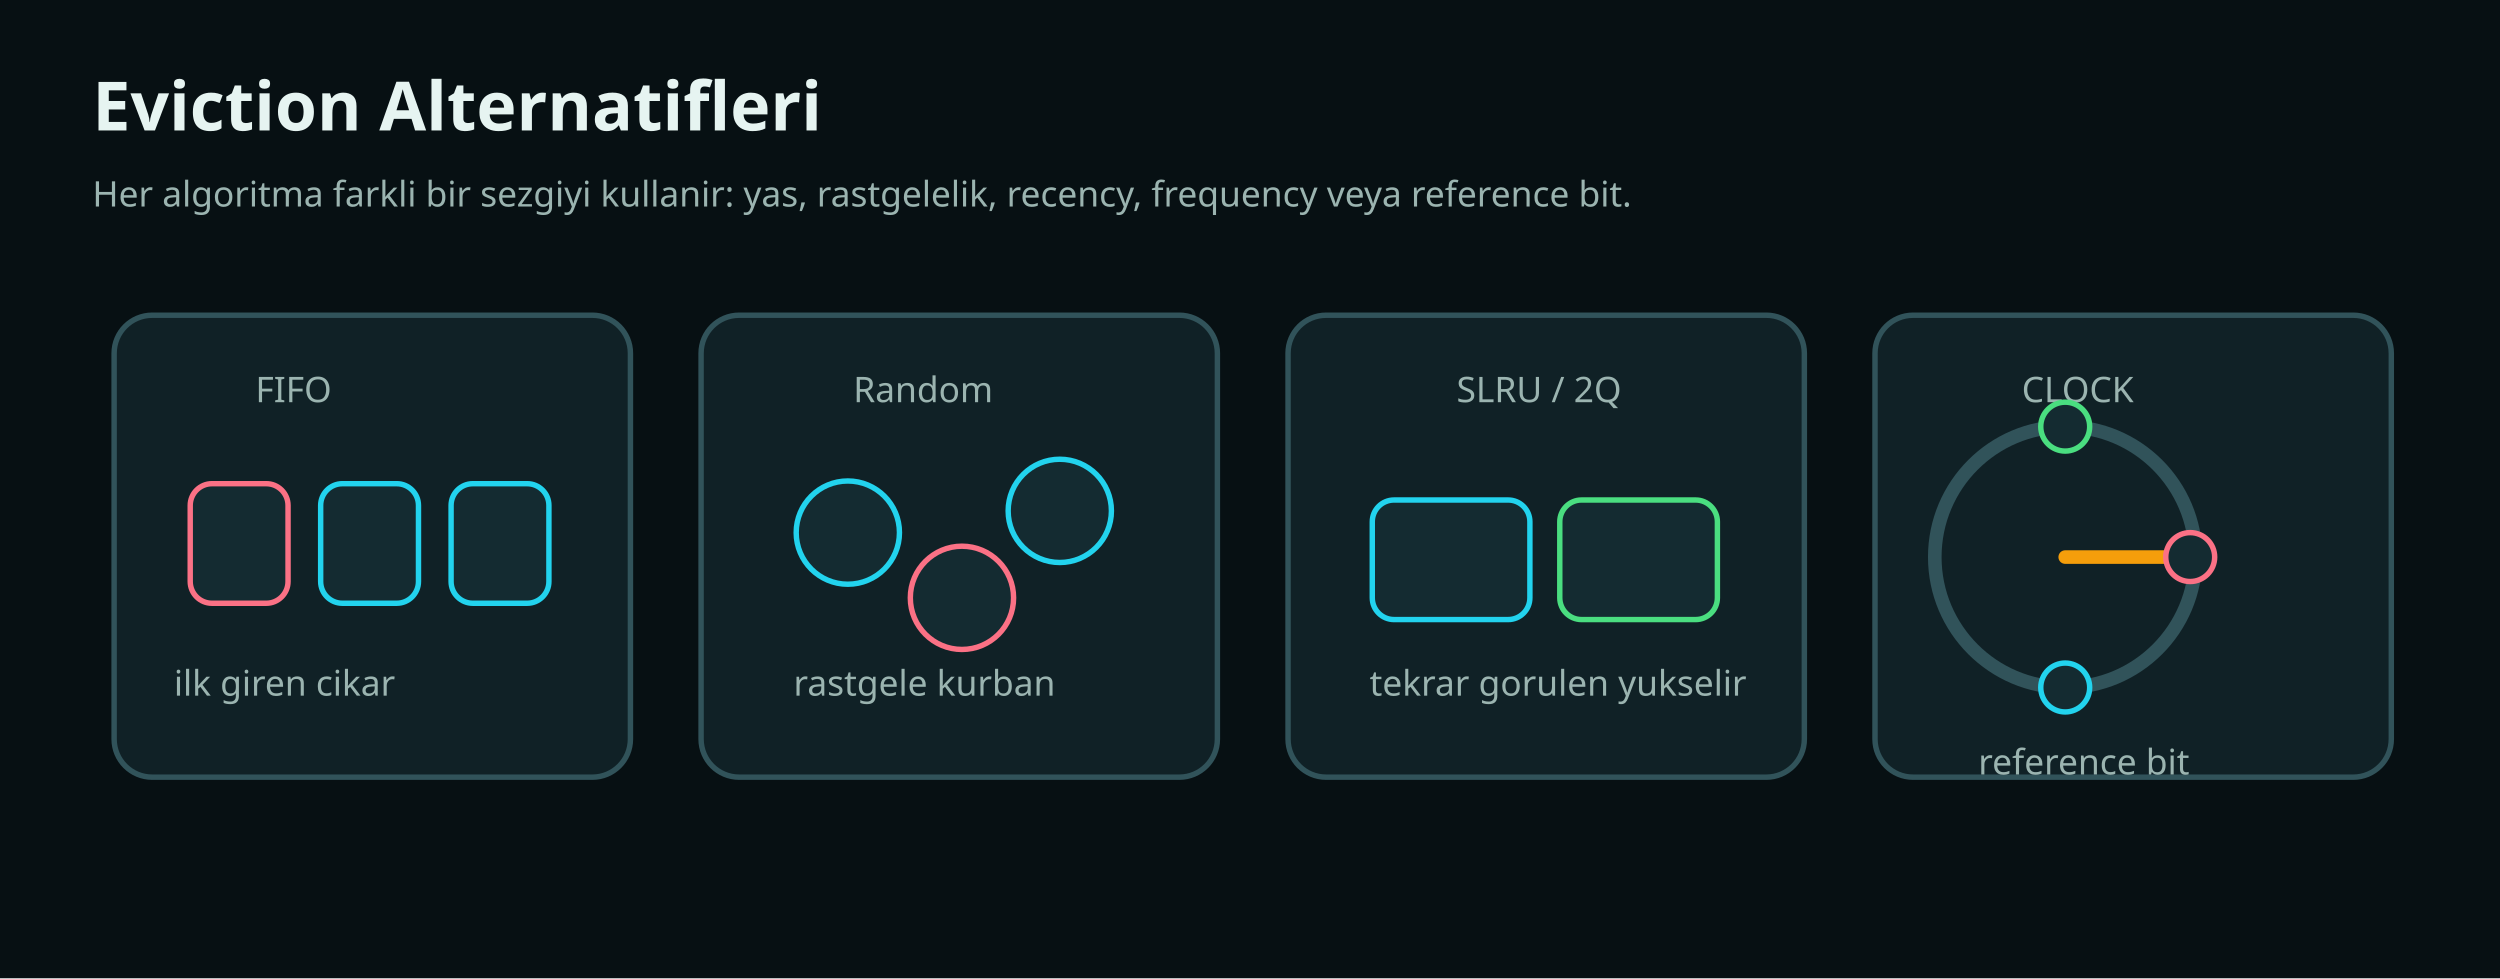
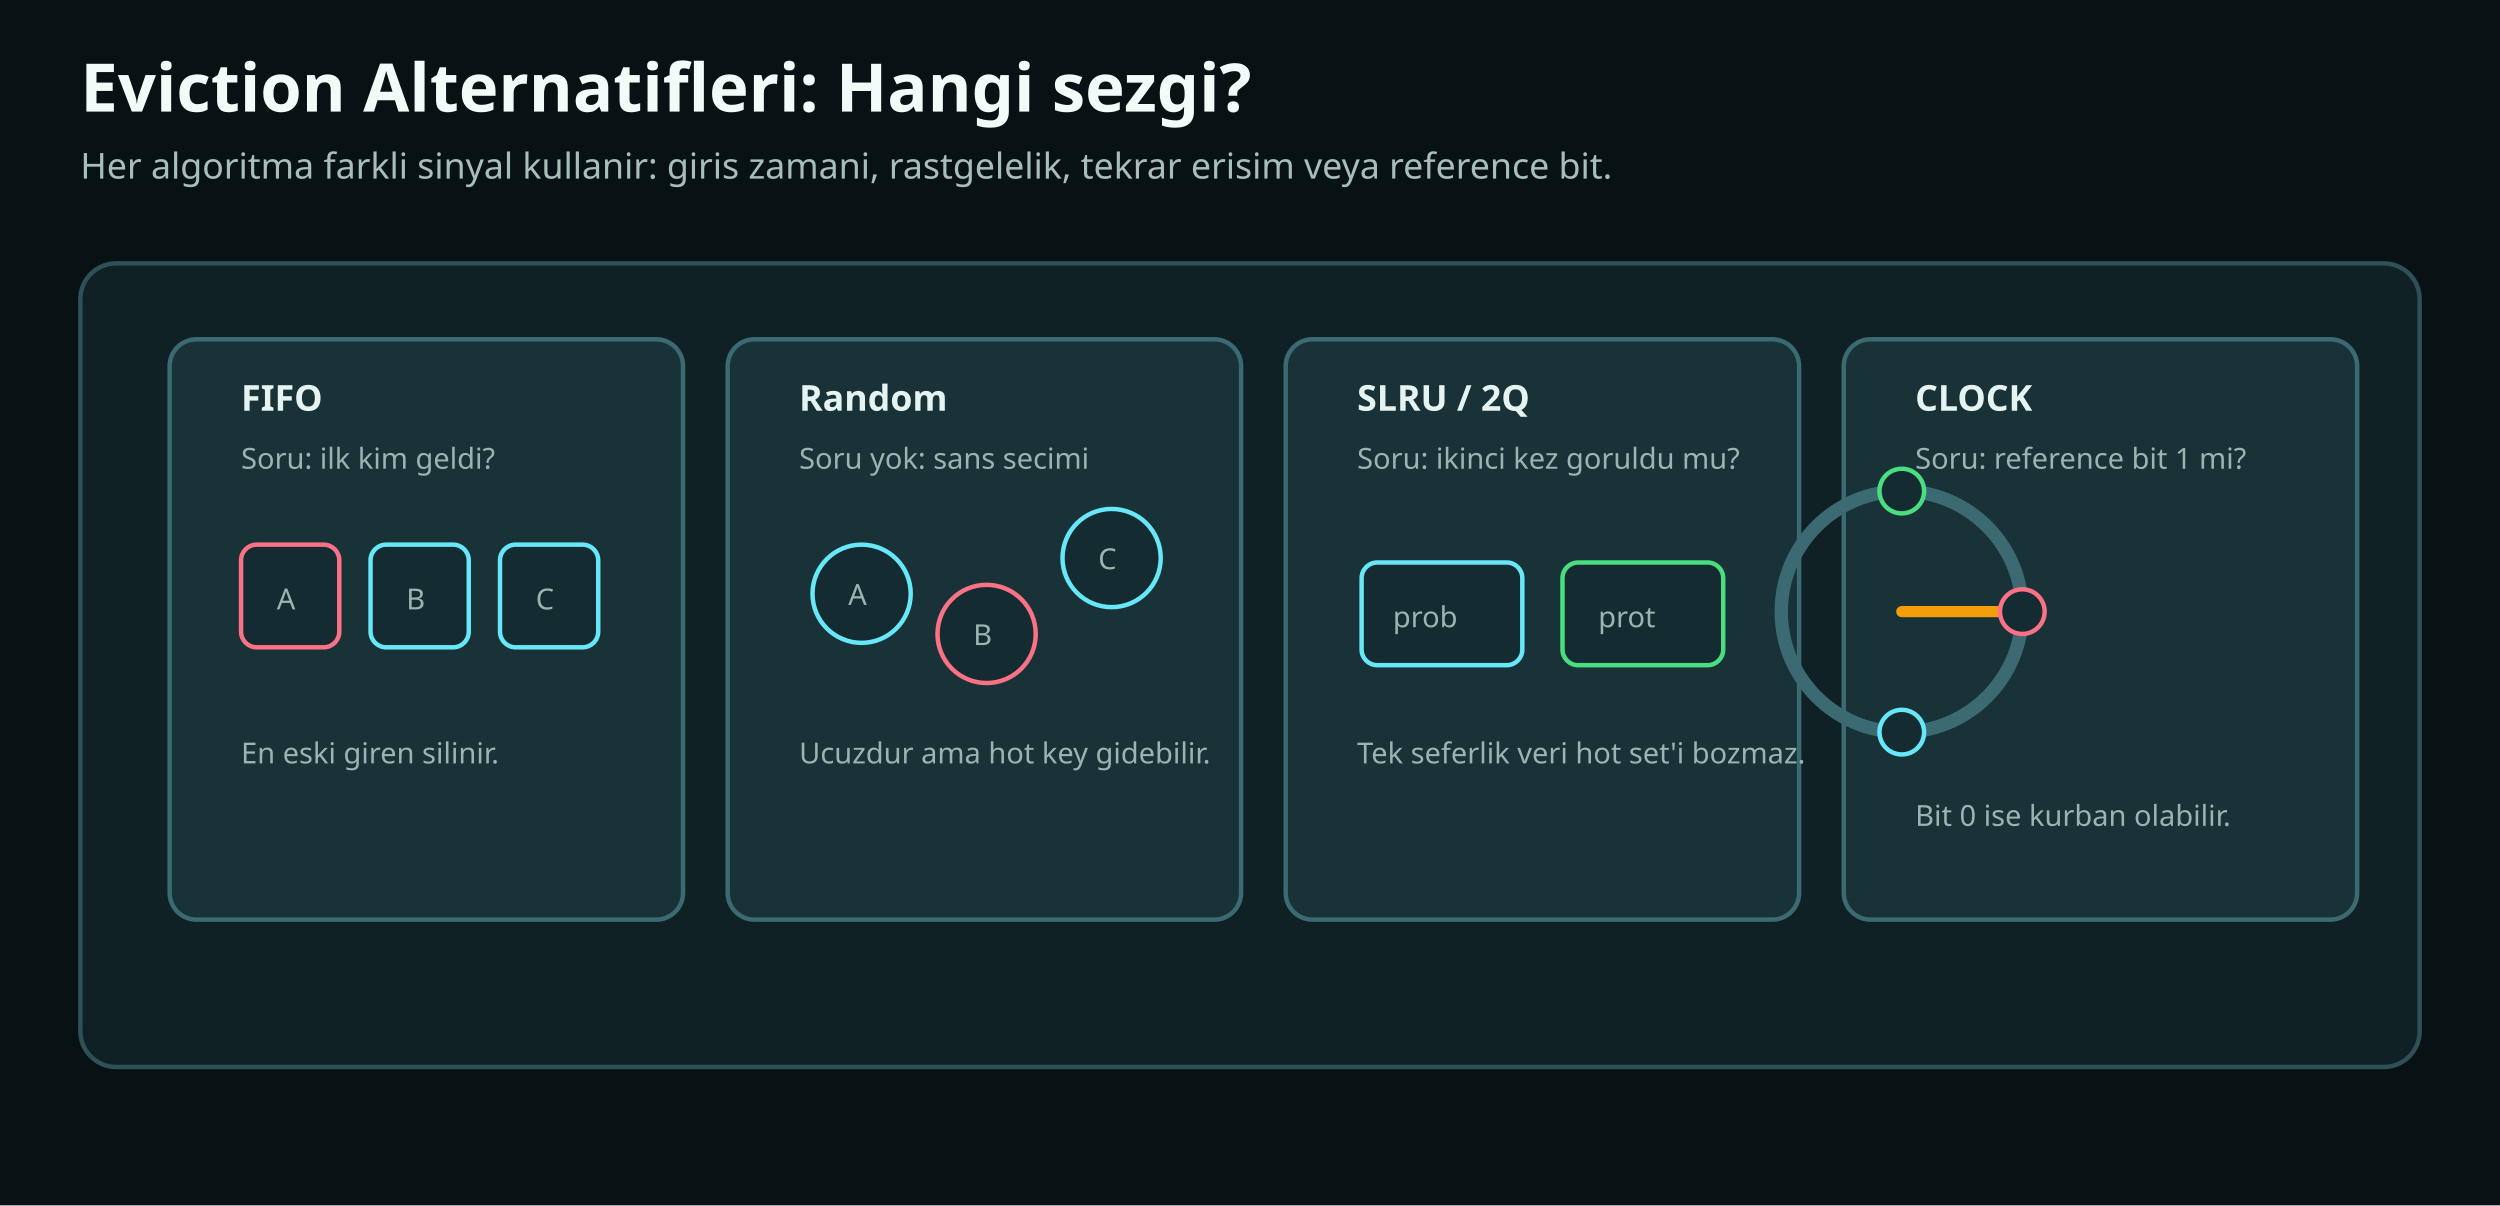
- <svg xmlns="http://www.w3.org/2000/svg" width="920" height="360" viewBox="0 0 920 360" role="img" aria-labelledby="title desc">
+ <svg xmlns="http://www.w3.org/2000/svg" width="1120" height="540" viewBox="0 0 1120 540" role="img" aria-labelledby="title desc">
  <style>
-     .bg{fill:#071013}.t{fill:#e6f4f1;font:700 25px system-ui}.s{fill:#9bb4b0;font:500 13px system-ui}.p{fill:#102126;stroke:#31535a;stroke-width:2;rx:14}.tile{fill:#142b31;stroke:#22d3ee;stroke-width:2;rx:8}.hot{stroke:#4ade80}.bad{stroke:#fb7185}.spin{animation:spin 4s linear infinite;transform-origin:760px 205px}.blink{animation:blink 4s ease-in-out infinite}@keyframes spin{to{transform:rotate(360deg)}}@keyframes blink{0%,45%,100%{opacity:.35}60%,85%{opacity:1}}
+     .bg{fill:#081113}.title{fill:#f2fbf8;font:700 30px system-ui}.sub{fill:#a8beb9;font:500 16px system-ui}.panel{fill:#102126;stroke:#2e5056;stroke-width:2;rx:16}.box{fill:#183238;stroke:#3b6a72;stroke-width:2;rx:12}.txt{fill:#e6f4f1;font:700 16px system-ui}.muted{fill:#9bb4b0;font:500 13px system-ui}.tile{fill:#142b31;stroke:#67e8f9;stroke-width:2;rx:7}.bad{stroke:#fb7185}.good{stroke:#4ade80}.spin{animation:spin 5s linear infinite;transform-origin:852px 274px}.blink{animation:blink 5s ease-in-out infinite}@keyframes spin{to{transform:rotate(360deg)}}@keyframes blink{0%,40%,100%{opacity:.35}55%,82%{opacity:1}}
  </style>
-   <rect class="bg" width="920" height="360" />
-   <text class="t" x="34" y="48">Eviction Alternatifleri</text>
-   <text class="s" x="34" y="76">Her algoritma farkli bir sezgiyi kullanir: yas, rastgelelik, recency, frequency veya reference bit.</text>
-   <rect class="p" x="42" y="116" width="190" height="170" />
-   <text class="s" x="94" y="148">FIFO</text>
-   <rect class="tile bad blink" x="70" y="178" width="36" height="44" />
-   <rect class="tile" x="118" y="178" width="36" height="44" />
-   <rect class="tile" x="166" y="178" width="36" height="44" />
-   <text class="s" x="64" y="256">ilk giren cikar</text>
-   <rect class="p" x="258" y="116" width="190" height="170" />
-   <text class="s" x="314" y="148">Random</text>
-   <circle class="tile" cx="312" cy="196" r="19" />
-   <circle class="tile bad blink" cx="354" cy="220" r="19" />
-   <circle class="tile" cx="390" cy="188" r="19" />
-   <text class="s" x="292" y="256">rastgele kurban</text>
-   <rect class="p" x="474" y="116" width="190" height="170" />
-   <text class="s" x="536" y="148">SLRU / 2Q</text>
-   <rect class="tile" x="505" y="184" width="58" height="44" />
-   <rect class="tile hot blink" x="574" y="184" width="58" height="44" />
-   <text class="s" x="504" y="256">tekrar gorulen yukselir</text>
-   <rect class="p" x="690" y="116" width="190" height="170" />
-   <text class="s" x="744" y="148">CLOCK</text>
-   <circle cx="760" cy="205" r="48" fill="none" stroke="#31535a" stroke-width="5" />
-   <line class="spin" x1="760" y1="205" x2="804" y2="205" stroke="#f59e0b" stroke-width="5" stroke-linecap="round" />
-   <circle class="tile hot" cx="760" cy="157" r="9" />
-   <circle class="tile bad blink" cx="806" cy="205" r="9" />
-   <circle class="tile" cx="760" cy="253" r="9" />
-   <text class="s" x="728" y="285">reference bit</text>
+   <rect class="bg" width="1120" height="540" />
+   <text class="title" x="36" y="50">Eviction Alternatifleri: Hangi sezgi?</text>
+   <text class="sub" x="36" y="80">Her algoritma farkli sinyal kullanir: giris zamani, rastgelelik, tekrar erisim veya reference bit.</text>
+   <rect class="panel" x="36" y="118" width="1048" height="360" />
+   <rect class="box" x="76" y="152" width="230" height="260" />
+   <text class="txt" x="108" y="184">FIFO</text>
+   <text class="muted" x="108" y="210">Soru: ilk kim geldi?</text>
+   <rect class="tile bad blink" x="108" y="244" width="44" height="46" />
+   <text class="muted blink" x="124" y="273">A</text>
+   <rect class="tile" x="166" y="244" width="44" height="46" />
+   <text class="muted" x="182" y="273">B</text>
+   <rect class="tile" x="224" y="244" width="44" height="46" />
+   <text class="muted" x="240" y="273">C</text>
+   <text class="muted" x="108" y="342">En eski giren silinir.</text>
+   <rect class="box" x="326" y="152" width="230" height="260" />
+   <text class="txt" x="358" y="184">Random</text>
+   <text class="muted" x="358" y="210">Soru yok: sans secimi</text>
+   <circle class="tile" cx="386" cy="266" r="22" />
+   <text class="muted" x="380" y="271">A</text>
+   <circle class="tile bad blink" cx="442" cy="284" r="22" />
+   <text class="muted blink" x="436" y="289">B</text>
+   <circle class="tile" cx="498" cy="250" r="22" />
+   <text class="muted" x="492" y="255">C</text>
+   <text class="muted" x="358" y="342">Ucuzdur ama hot key gidebilir.</text>
+   <rect class="box" x="576" y="152" width="230" height="260" />
+   <text class="txt" x="608" y="184">SLRU / 2Q</text>
+   <text class="muted" x="608" y="210">Soru: ikinci kez goruldu mu?</text>
+   <rect class="tile" x="610" y="252" width="72" height="46" />
+   <text class="muted" x="624" y="281">prob</text>
+   <rect class="tile good blink" x="700" y="252" width="72" height="46" />
+   <text class="muted blink" x="716" y="281">prot</text>
+   <text class="muted" x="608" y="342">Tek seferlik veri hot set'i bozmaz.</text>
+   <rect class="box" x="826" y="152" width="230" height="260" />
+   <text class="txt" x="858" y="184">CLOCK</text>
+   <text class="muted" x="858" y="210">Soru: reference bit 1 mi?</text>
+   <circle cx="852" cy="274" r="54" fill="none" stroke="#3b6a72" stroke-width="6" />
+   <line class="spin" x1="852" y1="274" x2="904" y2="274" stroke="#f59e0b" stroke-width="5" stroke-linecap="round" />
+   <circle class="tile good" cx="852" cy="220" r="10" />
+   <circle class="tile bad blink" cx="906" cy="274" r="10" />
+   <circle class="tile" cx="852" cy="328" r="10" />
+   <text class="muted" x="858" y="370">Bit 0 ise kurban olabilir.</text>
</svg>
